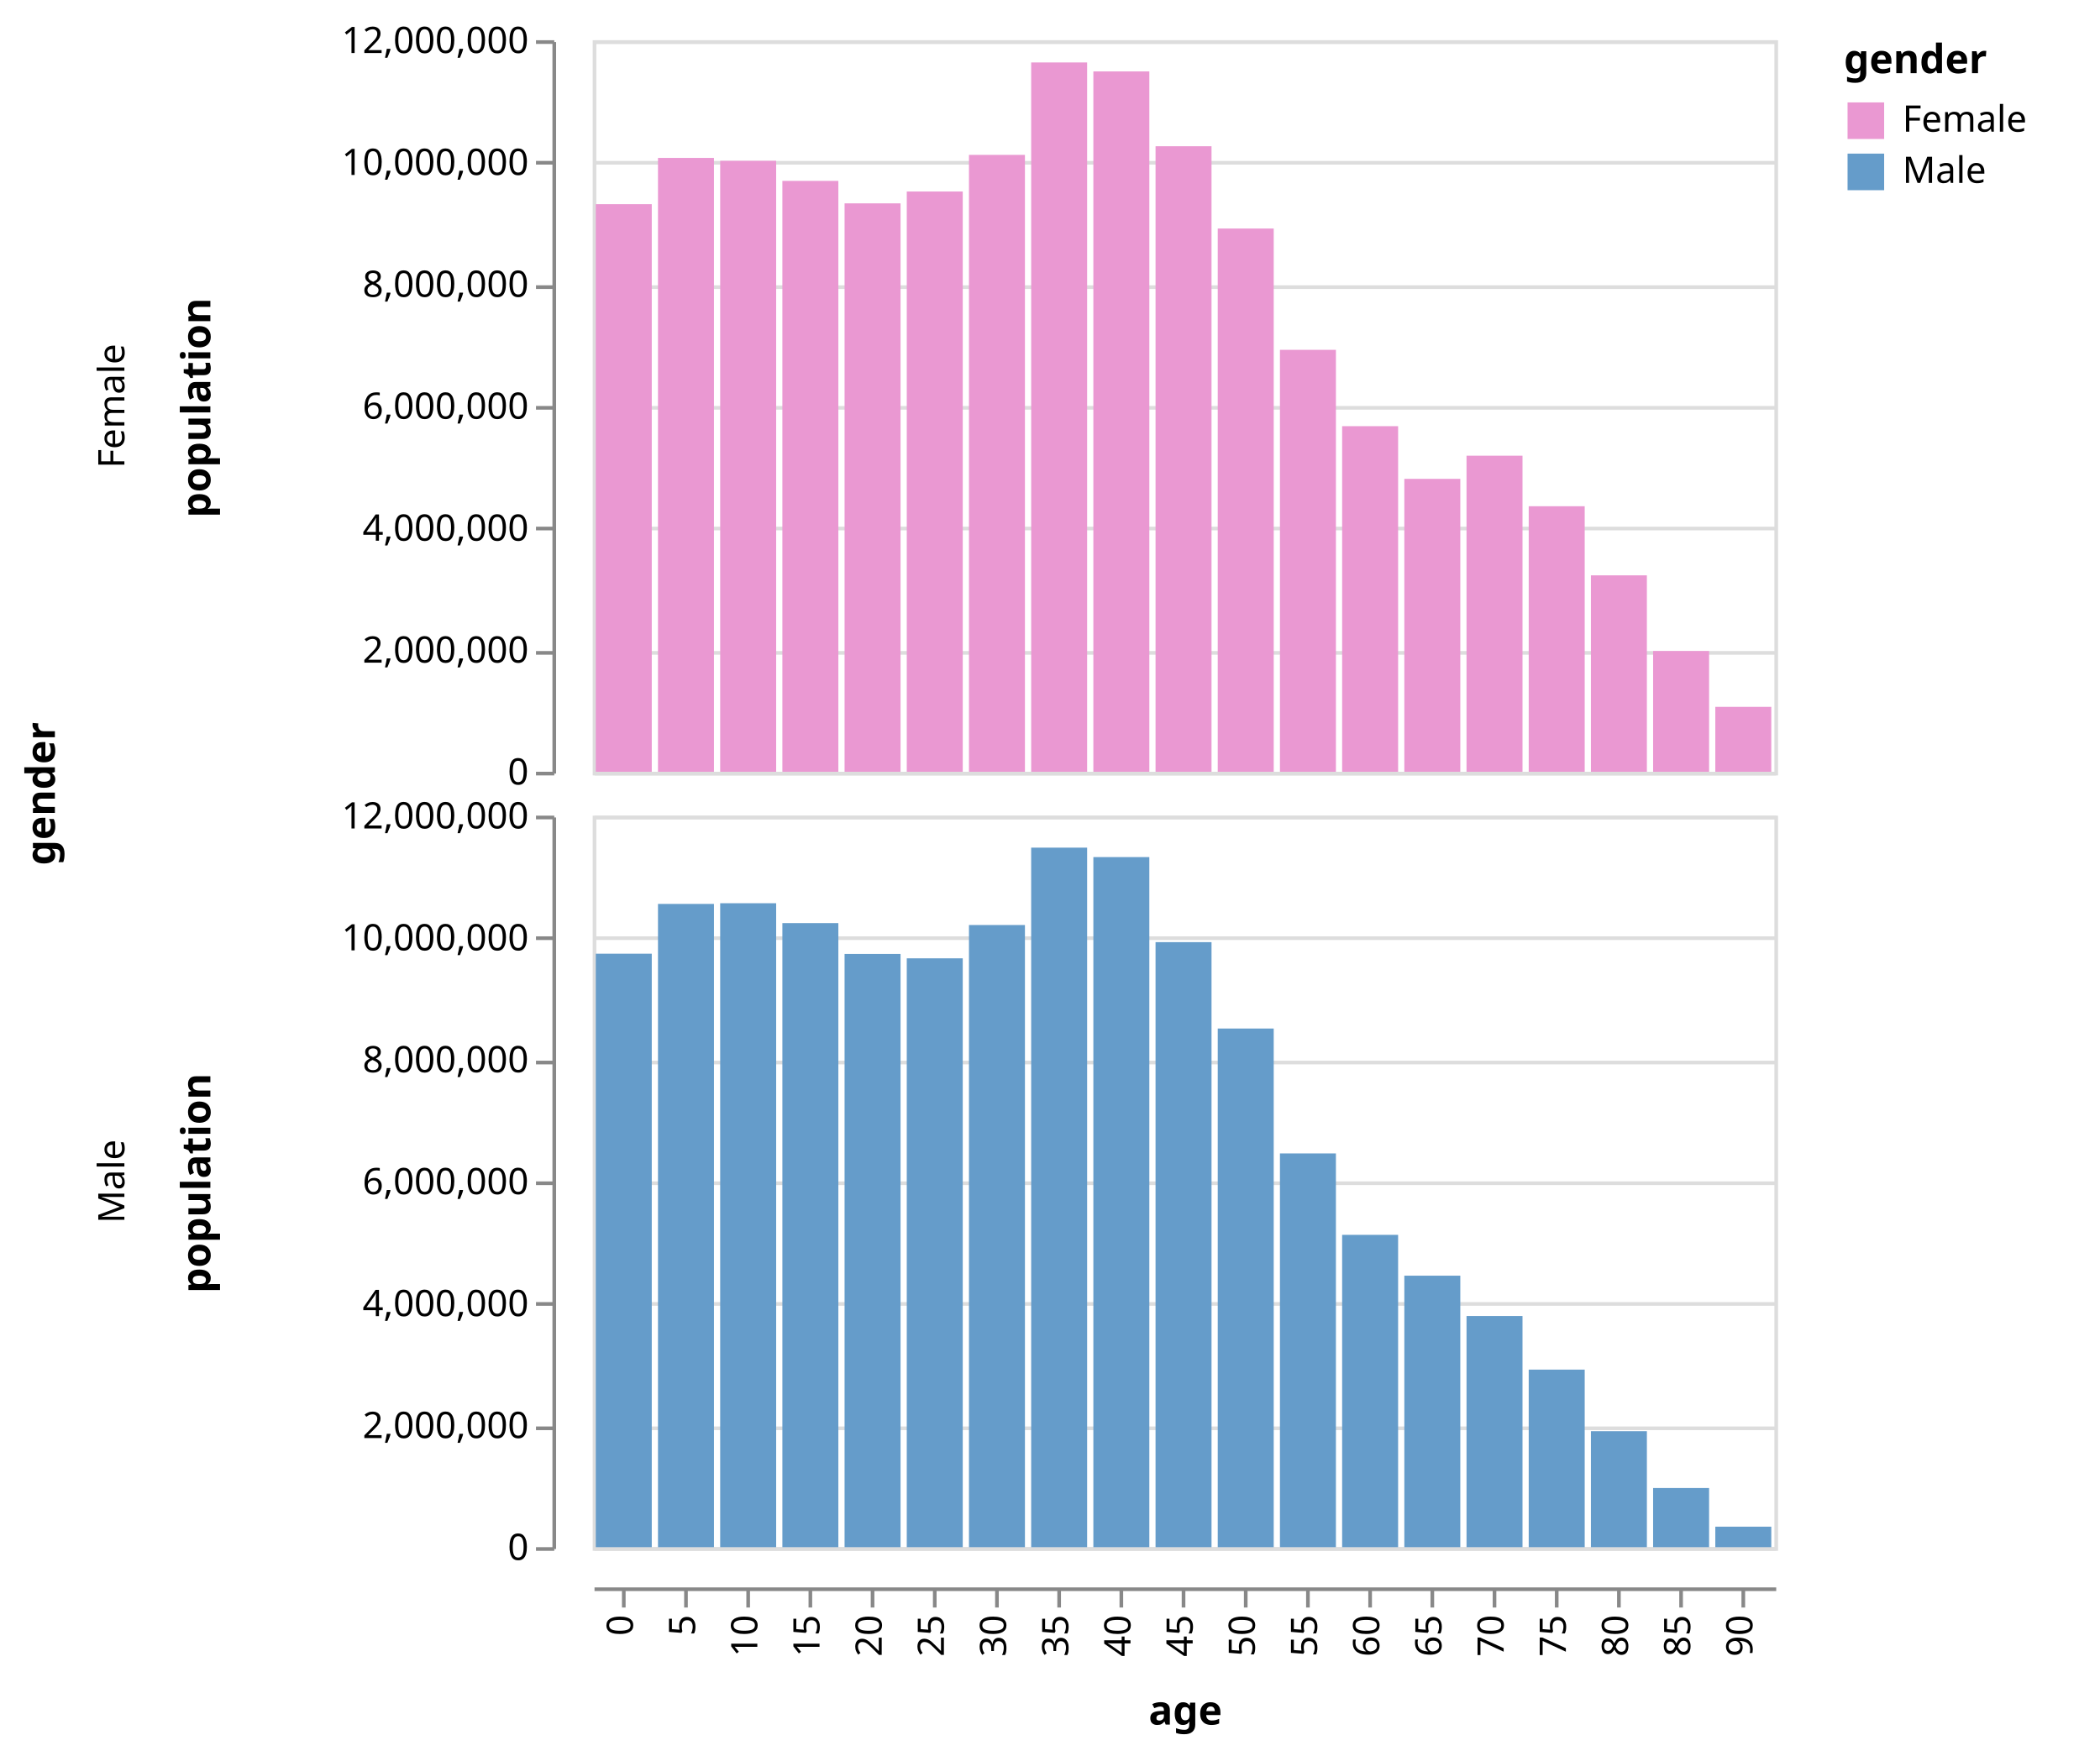
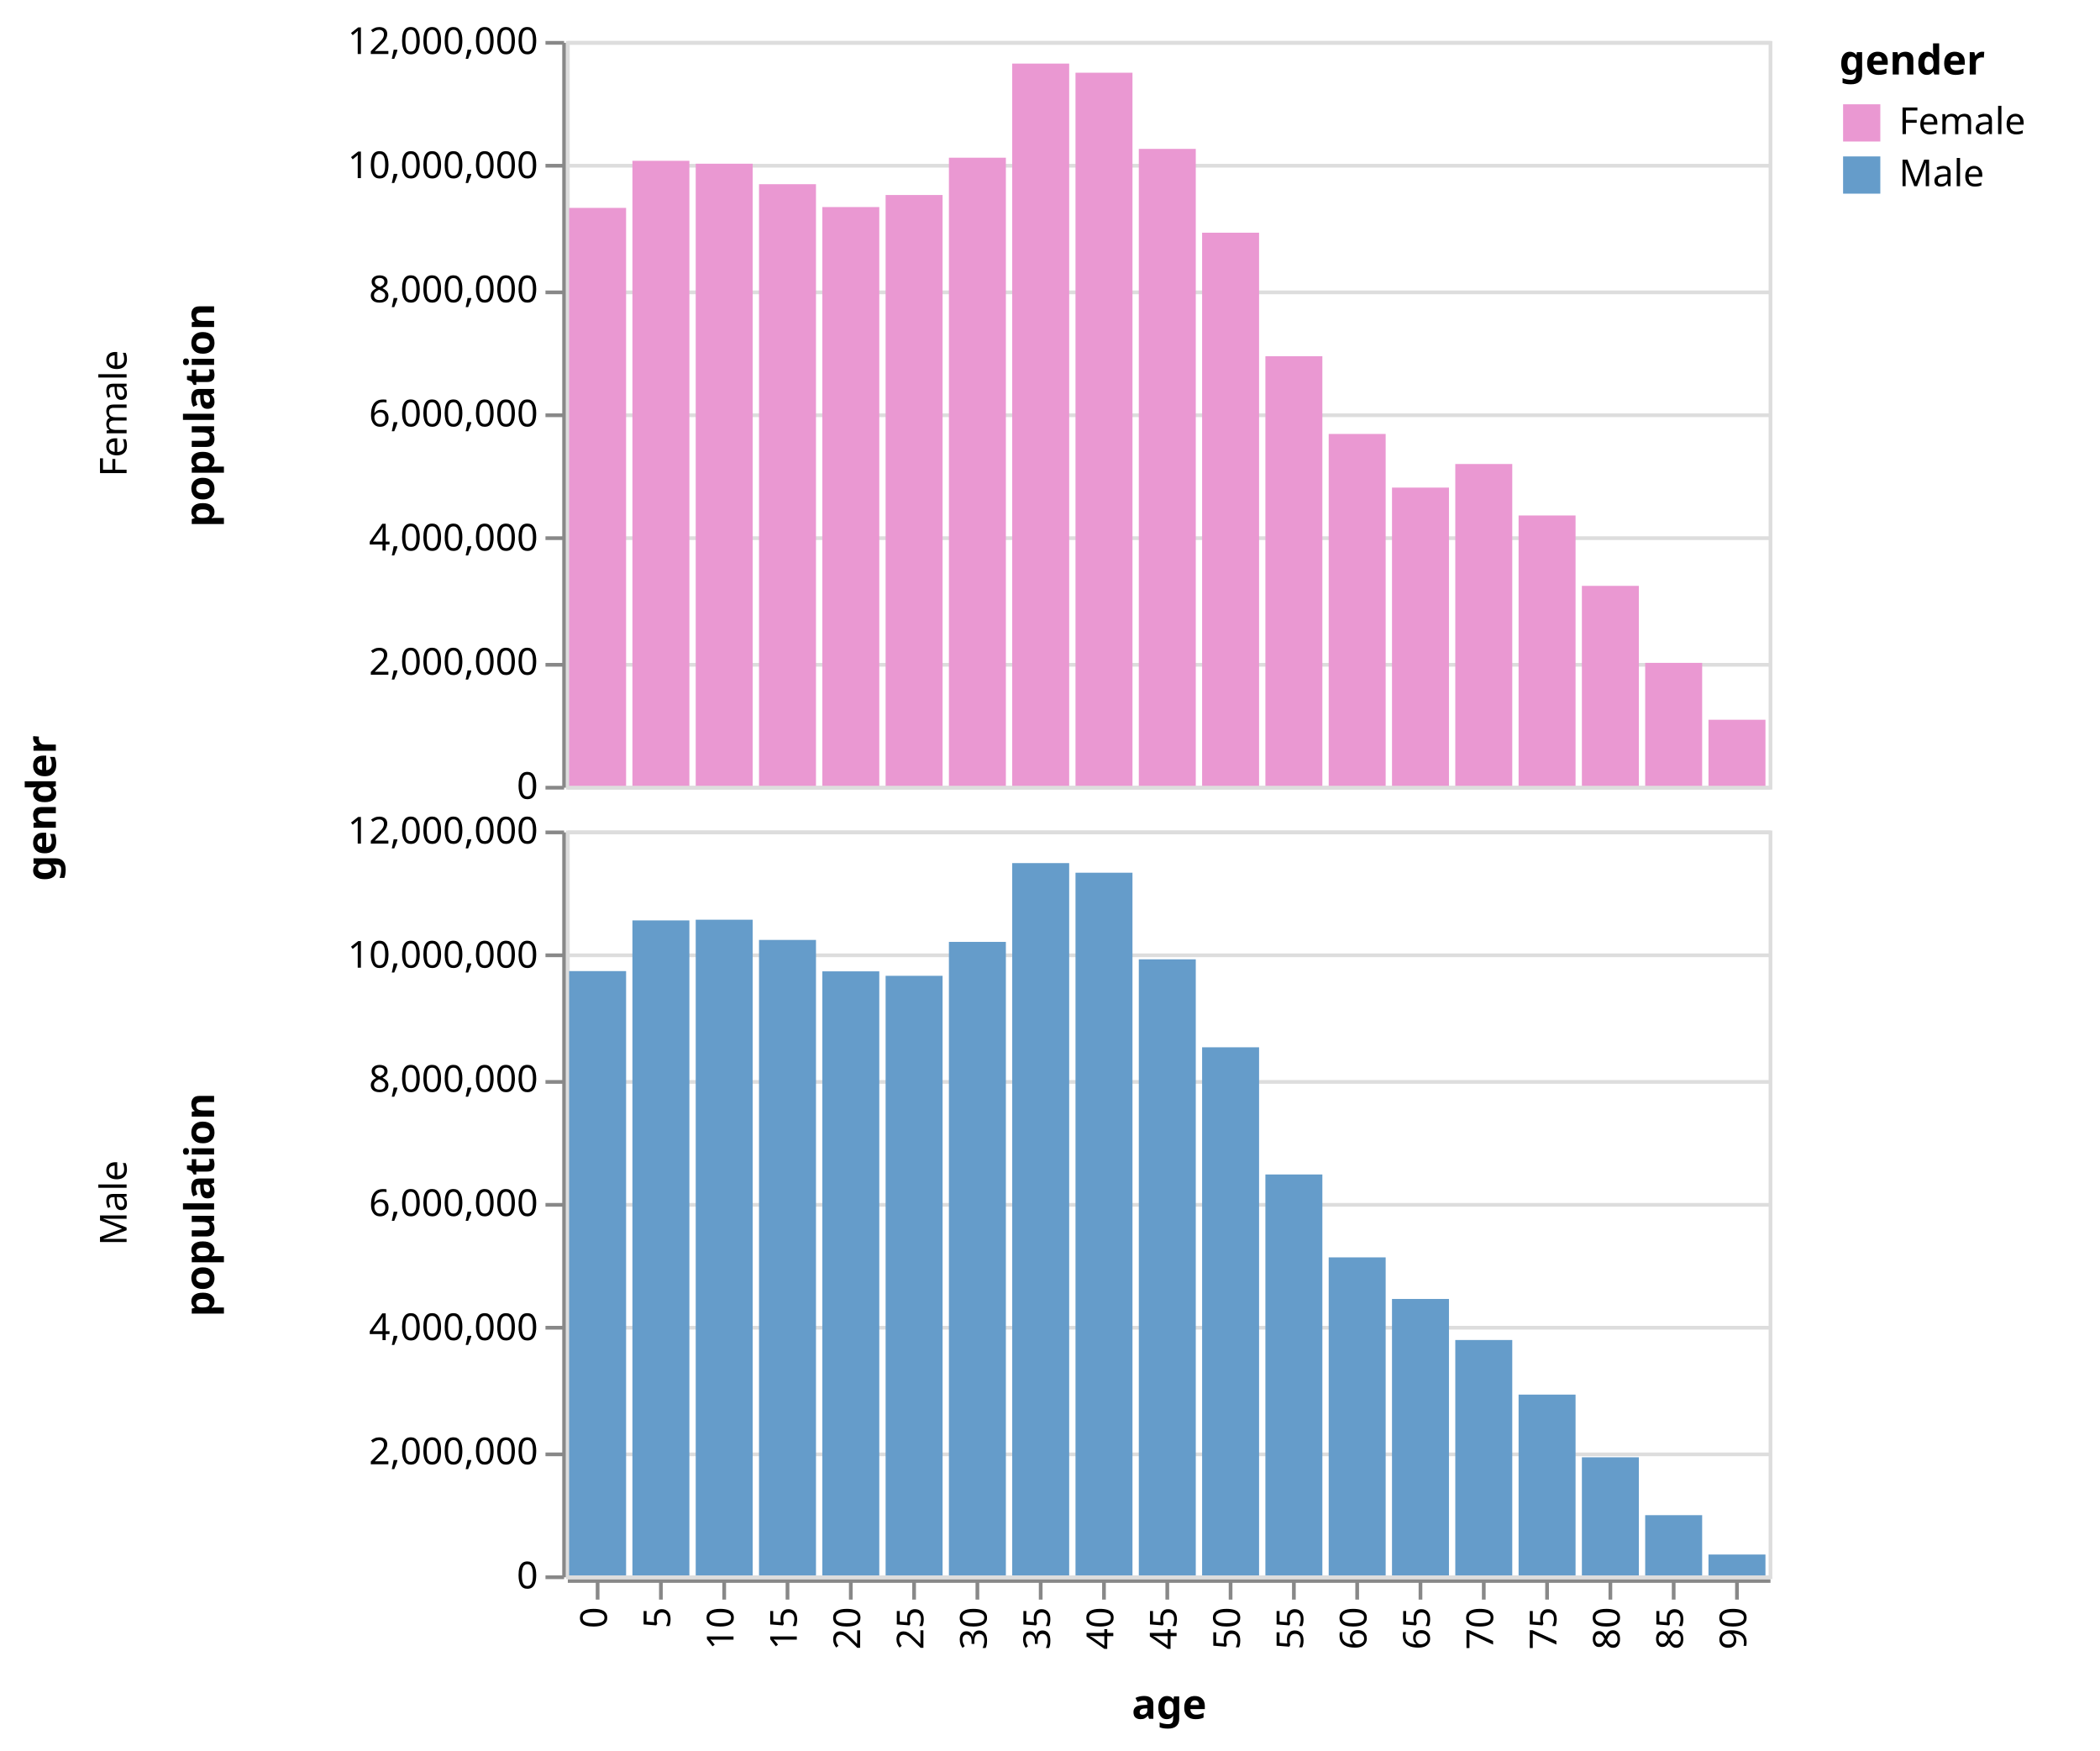
- <svg xmlns="http://www.w3.org/2000/svg" class="marks" width="574" height="480" viewBox="0 0 574 480" version="1.1">
-   <g transform="translate(162,11)">
+ <svg xmlns="http://www.w3.org/2000/svg" class="marks" width="564" height="470" viewBox="0 0 564 470" version="1.1">
+   <g transform="translate(152,11)">
    <g class="mark-group role-frame root">
      <g transform="translate(0,0)">
        <path class="background" d="M0,0h0v0h0Z" style="fill: none;" />
        <g>
          <g class="mark-group role-row-title row_title">
-             <g transform="translate(-147,206)">
+             <g transform="translate(-137,206)">
              <path class="background" d="M0,0h0v0h0Z" style="fill: none;" />
              <g>
                <g class="mark-text role-row-title-text">
                  <text text-anchor="middle" transform="translate(0,0) rotate(270)" style="font: bold 11px sans-serif; fill: #000;">gender</text>
                </g>
              </g>
            </g>
          </g>
          <g class="mark-group role-row-header row_header">
-             <g transform="translate(-11,0)">
+             <g transform="translate(-1,0)">
              <path class="background" d="M0,0h0v200h0Z" style="fill: none;" />
              <g>
                <g class="mark-text role-title" style="pointer-events: none;">
                  <text text-anchor="middle" transform="translate(-115,100) rotate(-90) translate(0,-2)" style="font: 10px sans-serif; fill: #000; opacity: 1;">Female</text>
                </g>
                <g class="mark-group role-axis">
                  <g transform="translate(0.5,0.5)">
                    <path class="background" d="M0,0h0v0h0Z" style="pointer-events: none; fill: none;" />
                    <g>
                      <g class="mark-rule role-axis-tick" style="pointer-events: none;">
                        <line transform="translate(0,200)" x2="-5" y2="0" style="fill: none; stroke: #888; stroke-width: 1; opacity: 1;" />
                        <line transform="translate(0,167)" x2="-5" y2="0" style="fill: none; stroke: #888; stroke-width: 1; opacity: 1;" />
                        <line transform="translate(0,133)" x2="-5" y2="0" style="fill: none; stroke: #888; stroke-width: 1; opacity: 1;" />
                        <line transform="translate(0,100)" x2="-5" y2="0" style="fill: none; stroke: #888; stroke-width: 1; opacity: 1;" />
                        <line transform="translate(0,67)" x2="-5" y2="0" style="fill: none; stroke: #888; stroke-width: 1; opacity: 1;" />
                        <line transform="translate(0,33)" x2="-5" y2="0" style="fill: none; stroke: #888; stroke-width: 1; opacity: 1;" />
                        <line transform="translate(0,0)" x2="-5" y2="0" style="fill: none; stroke: #888; stroke-width: 1; opacity: 1;" />
                      </g>
                      <g class="mark-text role-axis-label" style="pointer-events: none;">
                        <text text-anchor="end" transform="translate(-7,203)" style="font: 10px sans-serif; fill: #000; opacity: 1;">0</text>
                        <text text-anchor="end" transform="translate(-7,169.6667)" style="font: 10px sans-serif; fill: #000; opacity: 1;">2,000,000</text>
                        <text text-anchor="end" transform="translate(-7,136.3333)" style="font: 10px sans-serif; fill: #000; opacity: 1;">4,000,000</text>
                        <text text-anchor="end" transform="translate(-7,103)" style="font: 10px sans-serif; fill: #000; opacity: 1;">6,000,000</text>
                        <text text-anchor="end" transform="translate(-7,69.66667)" style="font: 10px sans-serif; fill: #000; opacity: 1;">8,000,000</text>
                        <text text-anchor="end" transform="translate(-7,36.33333)" style="font: 10px sans-serif; fill: #000; opacity: 1;">10,000,000</text>
                        <text text-anchor="end" transform="translate(-7,3)" style="font: 10px sans-serif; fill: #000; opacity: 1;">12,000,000</text>
                      </g>
                      <g class="mark-rule role-axis-domain" style="pointer-events: none;">
                        <line transform="translate(0,200)" x2="0" y2="-200" style="fill: none; stroke: #888; stroke-width: 1; opacity: 1;" />
                      </g>
                      <g class="mark-text role-axis-title" style="pointer-events: none;">
                        <text text-anchor="middle" transform="translate(-92,100) rotate(-90) translate(0,-2)" style="font: bold 11px sans-serif; fill: #000; opacity: 1;">population</text>
                      </g>
                    </g>
                  </g>
                </g>
              </g>
            </g>
-             <g transform="translate(-11,212)">
+             <g transform="translate(-1,212)">
              <path class="background" d="M0,0h0v200h0Z" style="fill: none;" />
              <g>
                <g class="mark-text role-title" style="pointer-events: none;">
                  <text text-anchor="middle" transform="translate(-115,100) rotate(-90) translate(0,-2)" style="font: 10px sans-serif; fill: #000; opacity: 1;">Male</text>
                </g>
                <g class="mark-group role-axis">
                  <g transform="translate(0.5,0.5)">
                    <path class="background" d="M0,0h0v0h0Z" style="pointer-events: none; fill: none;" />
                    <g>
                      <g class="mark-rule role-axis-tick" style="pointer-events: none;">
                        <line transform="translate(0,200)" x2="-5" y2="0" style="fill: none; stroke: #888; stroke-width: 1; opacity: 1;" />
                        <line transform="translate(0,167)" x2="-5" y2="0" style="fill: none; stroke: #888; stroke-width: 1; opacity: 1;" />
                        <line transform="translate(0,133)" x2="-5" y2="0" style="fill: none; stroke: #888; stroke-width: 1; opacity: 1;" />
                        <line transform="translate(0,100)" x2="-5" y2="0" style="fill: none; stroke: #888; stroke-width: 1; opacity: 1;" />
                        <line transform="translate(0,67)" x2="-5" y2="0" style="fill: none; stroke: #888; stroke-width: 1; opacity: 1;" />
                        <line transform="translate(0,33)" x2="-5" y2="0" style="fill: none; stroke: #888; stroke-width: 1; opacity: 1;" />
                        <line transform="translate(0,0)" x2="-5" y2="0" style="fill: none; stroke: #888; stroke-width: 1; opacity: 1;" />
                      </g>
                      <g class="mark-text role-axis-label" style="pointer-events: none;">
                        <text text-anchor="end" transform="translate(-7,203)" style="font: 10px sans-serif; fill: #000; opacity: 1;">0</text>
                        <text text-anchor="end" transform="translate(-7,169.6667)" style="font: 10px sans-serif; fill: #000; opacity: 1;">2,000,000</text>
                        <text text-anchor="end" transform="translate(-7,136.3333)" style="font: 10px sans-serif; fill: #000; opacity: 1;">4,000,000</text>
                        <text text-anchor="end" transform="translate(-7,103)" style="font: 10px sans-serif; fill: #000; opacity: 1;">6,000,000</text>
                        <text text-anchor="end" transform="translate(-7,69.66667)" style="font: 10px sans-serif; fill: #000; opacity: 1;">8,000,000</text>
                        <text text-anchor="end" transform="translate(-7,36.33333)" style="font: 10px sans-serif; fill: #000; opacity: 1;">10,000,000</text>
                        <text text-anchor="end" transform="translate(-7,3)" style="font: 10px sans-serif; fill: #000; opacity: 1;">12,000,000</text>
                      </g>
                      <g class="mark-rule role-axis-domain" style="pointer-events: none;">
                        <line transform="translate(0,200)" x2="0" y2="-200" style="fill: none; stroke: #888; stroke-width: 1; opacity: 1;" />
                      </g>
                      <g class="mark-text role-axis-title" style="pointer-events: none;">
                        <text text-anchor="middle" transform="translate(-92,100) rotate(-90) translate(0,-2)" style="font: bold 11px sans-serif; fill: #000; opacity: 1;">population</text>
                      </g>
                    </g>
                  </g>
                </g>
              </g>
            </g>
          </g>
          <g class="mark-group role-column-footer column_footer">
-             <g transform="translate(0,423)">
+             <g transform="translate(0,413)">
              <path class="background" d="M0,0h323v0h-323Z" style="fill: none;" />
              <g>
                <g class="mark-group role-axis">
                  <g transform="translate(0.5,0.5)">
                    <path class="background" d="M0,0h0v0h0Z" style="pointer-events: none; fill: none;" />
                    <g>
                      <g class="mark-rule role-axis-tick" style="pointer-events: none;">
                        <line transform="translate(8,0)" x2="0" y2="5" style="fill: none; stroke: #888; stroke-width: 1; opacity: 1;" />
                        <line transform="translate(25,0)" x2="0" y2="5" style="fill: none; stroke: #888; stroke-width: 1; opacity: 1;" />
                        <line transform="translate(42,0)" x2="0" y2="5" style="fill: none; stroke: #888; stroke-width: 1; opacity: 1;" />
                        <line transform="translate(59,0)" x2="0" y2="5" style="fill: none; stroke: #888; stroke-width: 1; opacity: 1;" />
                        <line transform="translate(76,0)" x2="0" y2="5" style="fill: none; stroke: #888; stroke-width: 1; opacity: 1;" />
                        <line transform="translate(93,0)" x2="0" y2="5" style="fill: none; stroke: #888; stroke-width: 1; opacity: 1;" />
                        <line transform="translate(110,0)" x2="0" y2="5" style="fill: none; stroke: #888; stroke-width: 1; opacity: 1;" />
                        <line transform="translate(127,0)" x2="0" y2="5" style="fill: none; stroke: #888; stroke-width: 1; opacity: 1;" />
                        <line transform="translate(144,0)" x2="0" y2="5" style="fill: none; stroke: #888; stroke-width: 1; opacity: 1;" />
                        <line transform="translate(161,0)" x2="0" y2="5" style="fill: none; stroke: #888; stroke-width: 1; opacity: 1;" />
                        <line transform="translate(178,0)" x2="0" y2="5" style="fill: none; stroke: #888; stroke-width: 1; opacity: 1;" />
                        <line transform="translate(195,0)" x2="0" y2="5" style="fill: none; stroke: #888; stroke-width: 1; opacity: 1;" />
                        <line transform="translate(212,0)" x2="0" y2="5" style="fill: none; stroke: #888; stroke-width: 1; opacity: 1;" />
                        <line transform="translate(229,0)" x2="0" y2="5" style="fill: none; stroke: #888; stroke-width: 1; opacity: 1;" />
                        <line transform="translate(246,0)" x2="0" y2="5" style="fill: none; stroke: #888; stroke-width: 1; opacity: 1;" />
                        <line transform="translate(263,0)" x2="0" y2="5" style="fill: none; stroke: #888; stroke-width: 1; opacity: 1;" />
                        <line transform="translate(280,0)" x2="0" y2="5" style="fill: none; stroke: #888; stroke-width: 1; opacity: 1;" />
                        <line transform="translate(297,0)" x2="0" y2="5" style="fill: none; stroke: #888; stroke-width: 1; opacity: 1;" />
                        <line transform="translate(314,0)" x2="0" y2="5" style="fill: none; stroke: #888; stroke-width: 1; opacity: 1;" />
                      </g>
                      <g class="mark-text role-axis-label" style="pointer-events: none;">
                        <text text-anchor="end" transform="translate(7.5,7) rotate(270) translate(0,3)" style="font: 10px sans-serif; fill: #000; opacity: 1;">0</text>
                        <text text-anchor="end" transform="translate(24.5,7) rotate(270) translate(0,3)" style="font: 10px sans-serif; fill: #000; opacity: 1;">5</text>
                        <text text-anchor="end" transform="translate(41.5,7) rotate(270) translate(0,3)" style="font: 10px sans-serif; fill: #000; opacity: 1;">10</text>
                        <text text-anchor="end" transform="translate(58.5,7) rotate(270) translate(0,3)" style="font: 10px sans-serif; fill: #000; opacity: 1;">15</text>
                        <text text-anchor="end" transform="translate(75.5,7) rotate(270) translate(0,3)" style="font: 10px sans-serif; fill: #000; opacity: 1;">20</text>
                        <text text-anchor="end" transform="translate(92.5,7) rotate(270) translate(0,3)" style="font: 10px sans-serif; fill: #000; opacity: 1;">25</text>
                        <text text-anchor="end" transform="translate(109.5,7) rotate(270) translate(0,3)" style="font: 10px sans-serif; fill: #000; opacity: 1;">30</text>
                        <text text-anchor="end" transform="translate(126.5,7) rotate(270) translate(0,3)" style="font: 10px sans-serif; fill: #000; opacity: 1;">35</text>
                        <text text-anchor="end" transform="translate(143.5,7) rotate(270) translate(0,3)" style="font: 10px sans-serif; fill: #000; opacity: 1;">40</text>
                        <text text-anchor="end" transform="translate(160.5,7) rotate(270) translate(0,3)" style="font: 10px sans-serif; fill: #000; opacity: 1;">45</text>
                        <text text-anchor="end" transform="translate(177.5,7) rotate(270) translate(0,3)" style="font: 10px sans-serif; fill: #000; opacity: 1;">50</text>
                        <text text-anchor="end" transform="translate(194.5,7) rotate(270) translate(0,3)" style="font: 10px sans-serif; fill: #000; opacity: 1;">55</text>
                        <text text-anchor="end" transform="translate(211.5,7) rotate(270) translate(0,3)" style="font: 10px sans-serif; fill: #000; opacity: 1;">60</text>
                        <text text-anchor="end" transform="translate(228.5,7) rotate(270) translate(0,3)" style="font: 10px sans-serif; fill: #000; opacity: 1;">65</text>
                        <text text-anchor="end" transform="translate(245.5,7) rotate(270) translate(0,3)" style="font: 10px sans-serif; fill: #000; opacity: 1;">70</text>
                        <text text-anchor="end" transform="translate(262.5,7) rotate(270) translate(0,3)" style="font: 10px sans-serif; fill: #000; opacity: 1;">75</text>
                        <text text-anchor="end" transform="translate(279.5,7) rotate(270) translate(0,3)" style="font: 10px sans-serif; fill: #000; opacity: 1;">80</text>
                        <text text-anchor="end" transform="translate(296.5,7) rotate(270) translate(0,3)" style="font: 10px sans-serif; fill: #000; opacity: 1;">85</text>
                        <text text-anchor="end" transform="translate(313.5,7) rotate(270) translate(0,3)" style="font: 10px sans-serif; fill: #000; opacity: 1;">90</text>
                      </g>
                      <g class="mark-rule role-axis-domain" style="pointer-events: none;">
                        <line transform="translate(0,0)" x2="323" y2="0" style="fill: none; stroke: #888; stroke-width: 1; opacity: 1;" />
                      </g>
                      <g class="mark-text role-axis-title" style="pointer-events: none;">
                        <text text-anchor="middle" transform="translate(161.5,37)" style="font: bold 11px sans-serif; fill: #000; opacity: 1;">age</text>
                      </g>
                    </g>
                  </g>
                </g>
              </g>
            </g>
          </g>
          <g class="mark-group role-scope cell">
            <g transform="translate(0,0)">
              <path class="background" d="M0.5,0.5h323v200h-323Z" style="fill: none; stroke: #ddd;" />
              <g>
                <g class="mark-group role-axis">
                  <g transform="translate(0.5,0.5)">
                    <path class="background" d="M0,0h0v0h0Z" style="pointer-events: none; fill: none;" />
                    <g>
                      <g class="mark-rule role-axis-grid" style="pointer-events: none;">
                        <line transform="translate(0,200)" x2="323" y2="0" style="fill: none; stroke: #ddd; stroke-width: 1; opacity: 1;" />
                        <line transform="translate(0,167)" x2="323" y2="0" style="fill: none; stroke: #ddd; stroke-width: 1; opacity: 1;" />
                        <line transform="translate(0,133)" x2="323" y2="0" style="fill: none; stroke: #ddd; stroke-width: 1; opacity: 1;" />
                        <line transform="translate(0,100)" x2="323" y2="0" style="fill: none; stroke: #ddd; stroke-width: 1; opacity: 1;" />
                        <line transform="translate(0,67)" x2="323" y2="0" style="fill: none; stroke: #ddd; stroke-width: 1; opacity: 1;" />
                        <line transform="translate(0,33)" x2="323" y2="0" style="fill: none; stroke: #ddd; stroke-width: 1; opacity: 1;" />
                        <line transform="translate(0,0)" x2="323" y2="0" style="fill: none; stroke: #ddd; stroke-width: 1; opacity: 1;" />
                      </g>
                    </g>
                  </g>
                </g>
                <g class="mark-rect role-mark child_marks">
                  <path d="M0.85,44.821h15.3v155.179h-15.3Z" style="fill: #EA98D2;" />
                  <path d="M17.85,32.174h15.3v167.826h-15.3Z" style="fill: #EA98D2;" />
                  <path d="M34.85,32.958h15.3v167.042h-15.3Z" style="fill: #EA98D2;" />
                  <path d="M51.85,38.456h15.3v161.544h-15.3Z" style="fill: #EA98D2;" />
                  <path d="M68.85,44.596h15.3v155.404h-15.3Z" style="fill: #EA98D2;" />
                  <path d="M85.85,41.358h15.3v158.642h-15.3Z" style="fill: #EA98D2;" />
                  <path d="M102.85,31.345h15.3v168.655h-15.3Z" style="fill: #EA98D2;" />
                  <path d="M119.85,6.073h15.3v193.927h-15.3Z" style="fill: #EA98D2;" />
                  <path d="M136.85,8.524h15.3v191.476h-15.3Z" style="fill: #EA98D2;" />
                  <path d="M153.85,28.979h15.3v171.021h-15.3Z" style="fill: #EA98D2;" />
                  <path d="M170.85,51.481h15.3v148.519h-15.3Z" style="fill: #EA98D2;" />
                  <path d="M187.85,84.646h15.3v115.354h-15.3Z" style="fill: #EA98D2;" />
                  <path d="M204.85,105.517h15.3v94.483h-15.3Z" style="fill: #EA98D2;" />
                  <path d="M221.85,119.92h15.3v80.08h-15.3Z" style="fill: #EA98D2;" />
                  <path d="M238.85,113.586h15.3v86.414h-15.3Z" style="fill: #EA98D2;" />
                  <path d="M255.85,127.406h15.3v72.594h-15.3Z" style="fill: #EA98D2;" />
                  <path d="M272.85,146.302h15.3v53.698h-15.3Z" style="fill: #EA98D2;" />
                  <path d="M289.85,166.981h15.3v33.019h-15.3Z" style="fill: #EA98D2;" />
                  <path d="M306.85,182.257h15.3v17.743h-15.3Z" style="fill: #EA98D2;" />
                </g>
              </g>
            </g>
            <g transform="translate(0,212)">
              <path class="background" d="M0.5,0.5h323v200h-323Z" style="fill: none; stroke: #ddd;" />
              <g>
                <g class="mark-group role-axis">
                  <g transform="translate(0.5,0.5)">
                    <path class="background" d="M0,0h0v0h0Z" style="pointer-events: none; fill: none;" />
                    <g>
                      <g class="mark-rule role-axis-grid" style="pointer-events: none;">
                        <line transform="translate(0,200)" x2="323" y2="0" style="fill: none; stroke: #ddd; stroke-width: 1; opacity: 1;" />
                        <line transform="translate(0,167)" x2="323" y2="0" style="fill: none; stroke: #ddd; stroke-width: 1; opacity: 1;" />
                        <line transform="translate(0,133)" x2="323" y2="0" style="fill: none; stroke: #ddd; stroke-width: 1; opacity: 1;" />
                        <line transform="translate(0,100)" x2="323" y2="0" style="fill: none; stroke: #ddd; stroke-width: 1; opacity: 1;" />
                        <line transform="translate(0,67)" x2="323" y2="0" style="fill: none; stroke: #ddd; stroke-width: 1; opacity: 1;" />
                        <line transform="translate(0,33)" x2="323" y2="0" style="fill: none; stroke: #ddd; stroke-width: 1; opacity: 1;" />
                        <line transform="translate(0,0)" x2="323" y2="0" style="fill: none; stroke: #ddd; stroke-width: 1; opacity: 1;" />
                      </g>
                    </g>
                  </g>
                </g>
                <g class="mark-rect role-mark child_marks">
                  <path d="M0.85,37.744h15.3v162.256h-15.3Z" style="fill: #659CCA;" />
                  <path d="M17.85,24.131h15.3v175.869h-15.3Z" style="fill: #659CCA;" />
                  <path d="M34.85,23.946h15.3v176.054h-15.3Z" style="fill: #659CCA;" />
                  <path d="M51.85,29.376h15.3v170.624h-15.3Z" style="fill: #659CCA;" />
                  <path d="M68.85,37.811h15.3v162.189h-15.3Z" style="fill: #659CCA;" />
                  <path d="M85.85,39.008h15.3v160.992h-15.3Z" style="fill: #659CCA;" />
                  <path d="M102.85,29.902h15.3v170.098h-15.3Z" style="fill: #659CCA;" />
                  <path d="M119.85,8.747h15.3v191.253h-15.3Z" style="fill: #659CCA;" />
                  <path d="M136.85,11.329h15.3v188.671h-15.3Z" style="fill: #659CCA;" />
                  <path d="M153.85,34.583h15.3v165.417h-15.3Z" style="fill: #659CCA;" />
                  <path d="M170.85,58.201h15.3v141.799h-15.3Z" style="fill: #659CCA;" />
                  <path d="M187.85,92.349h15.3v107.651h-15.3Z" style="fill: #659CCA;" />
                  <path d="M204.85,114.61h15.3v85.39h-15.3Z" style="fill: #659CCA;" />
                  <path d="M221.85,125.773h15.3v74.227h-15.3Z" style="fill: #659CCA;" />
                  <path d="M238.85,136.798h15.3v63.202h-15.3Z" style="fill: #659CCA;" />
                  <path d="M255.85,151.456h15.3v48.544h-15.3Z" style="fill: #659CCA;" />
                  <path d="M272.85,168.289h15.3v31.711h-15.3Z" style="fill: #659CCA;" />
                  <path d="M289.85,183.827h15.3v16.173h-15.3Z" style="fill: #659CCA;" />
                  <path d="M306.85,194.395h15.3v5.605h-15.3Z" style="fill: #659CCA;" />
                </g>
              </g>
            </g>
          </g>
          <g class="mark-group role-legend">
            <g transform="translate(342,0)">
              <path class="background" d="M0,0h65v42h-65Z" style="pointer-events: none; fill: none;" />
              <g>
                <g class="mark-group role-legend-entry">
                  <g transform="translate(0,16)">
                    <path class="background" d="M0,0h0v0h0Z" style="pointer-events: none; fill: none;" />
                    <g>
                      <g class="mark-group role-scope">
                        <g transform="translate(0,0)">
                          <path class="background" d="M0,0h65v12h-65Z" style="pointer-events: none; fill: none; opacity: 1;" />
                          <g>
                            <g class="mark-symbol role-legend-symbol" style="pointer-events: none;">
                              <path transform="translate(6,6)" d="M-5,-5h10v10h-10Z" style="fill: #EA98D2; stroke-width: 1.5; opacity: 1;" />
                            </g>
                            <g class="mark-text role-legend-label" style="pointer-events: none;">
                              <text text-anchor="start" transform="translate(16,9)" style="font: 10px sans-serif; fill: #000; opacity: 1;">Female</text>
                            </g>
                          </g>
                        </g>
                        <g transform="translate(0,14)">
                          <path class="background" d="M0,0h65v12h-65Z" style="pointer-events: none; fill: none; opacity: 1;" />
                          <g>
                            <g class="mark-symbol role-legend-symbol" style="pointer-events: none;">
                              <path transform="translate(6,6)" d="M-5,-5h10v10h-10Z" style="fill: #659CCA; stroke-width: 1.5; opacity: 1;" />
                            </g>
                            <g class="mark-text role-legend-label" style="pointer-events: none;">
                              <text text-anchor="start" transform="translate(16,9)" style="font: 10px sans-serif; fill: #000; opacity: 1;">Male</text>
                            </g>
                          </g>
                        </g>
                      </g>
                    </g>
                  </g>
                </g>
                <g class="mark-text role-legend-title" style="pointer-events: none;">
                  <text text-anchor="start" transform="translate(0,9)" style="font: bold 11px sans-serif; fill: #000; opacity: 1;">gender</text>
                </g>
              </g>
            </g>
          </g>
        </g>
      </g>
    </g>
  </g>
</svg>
